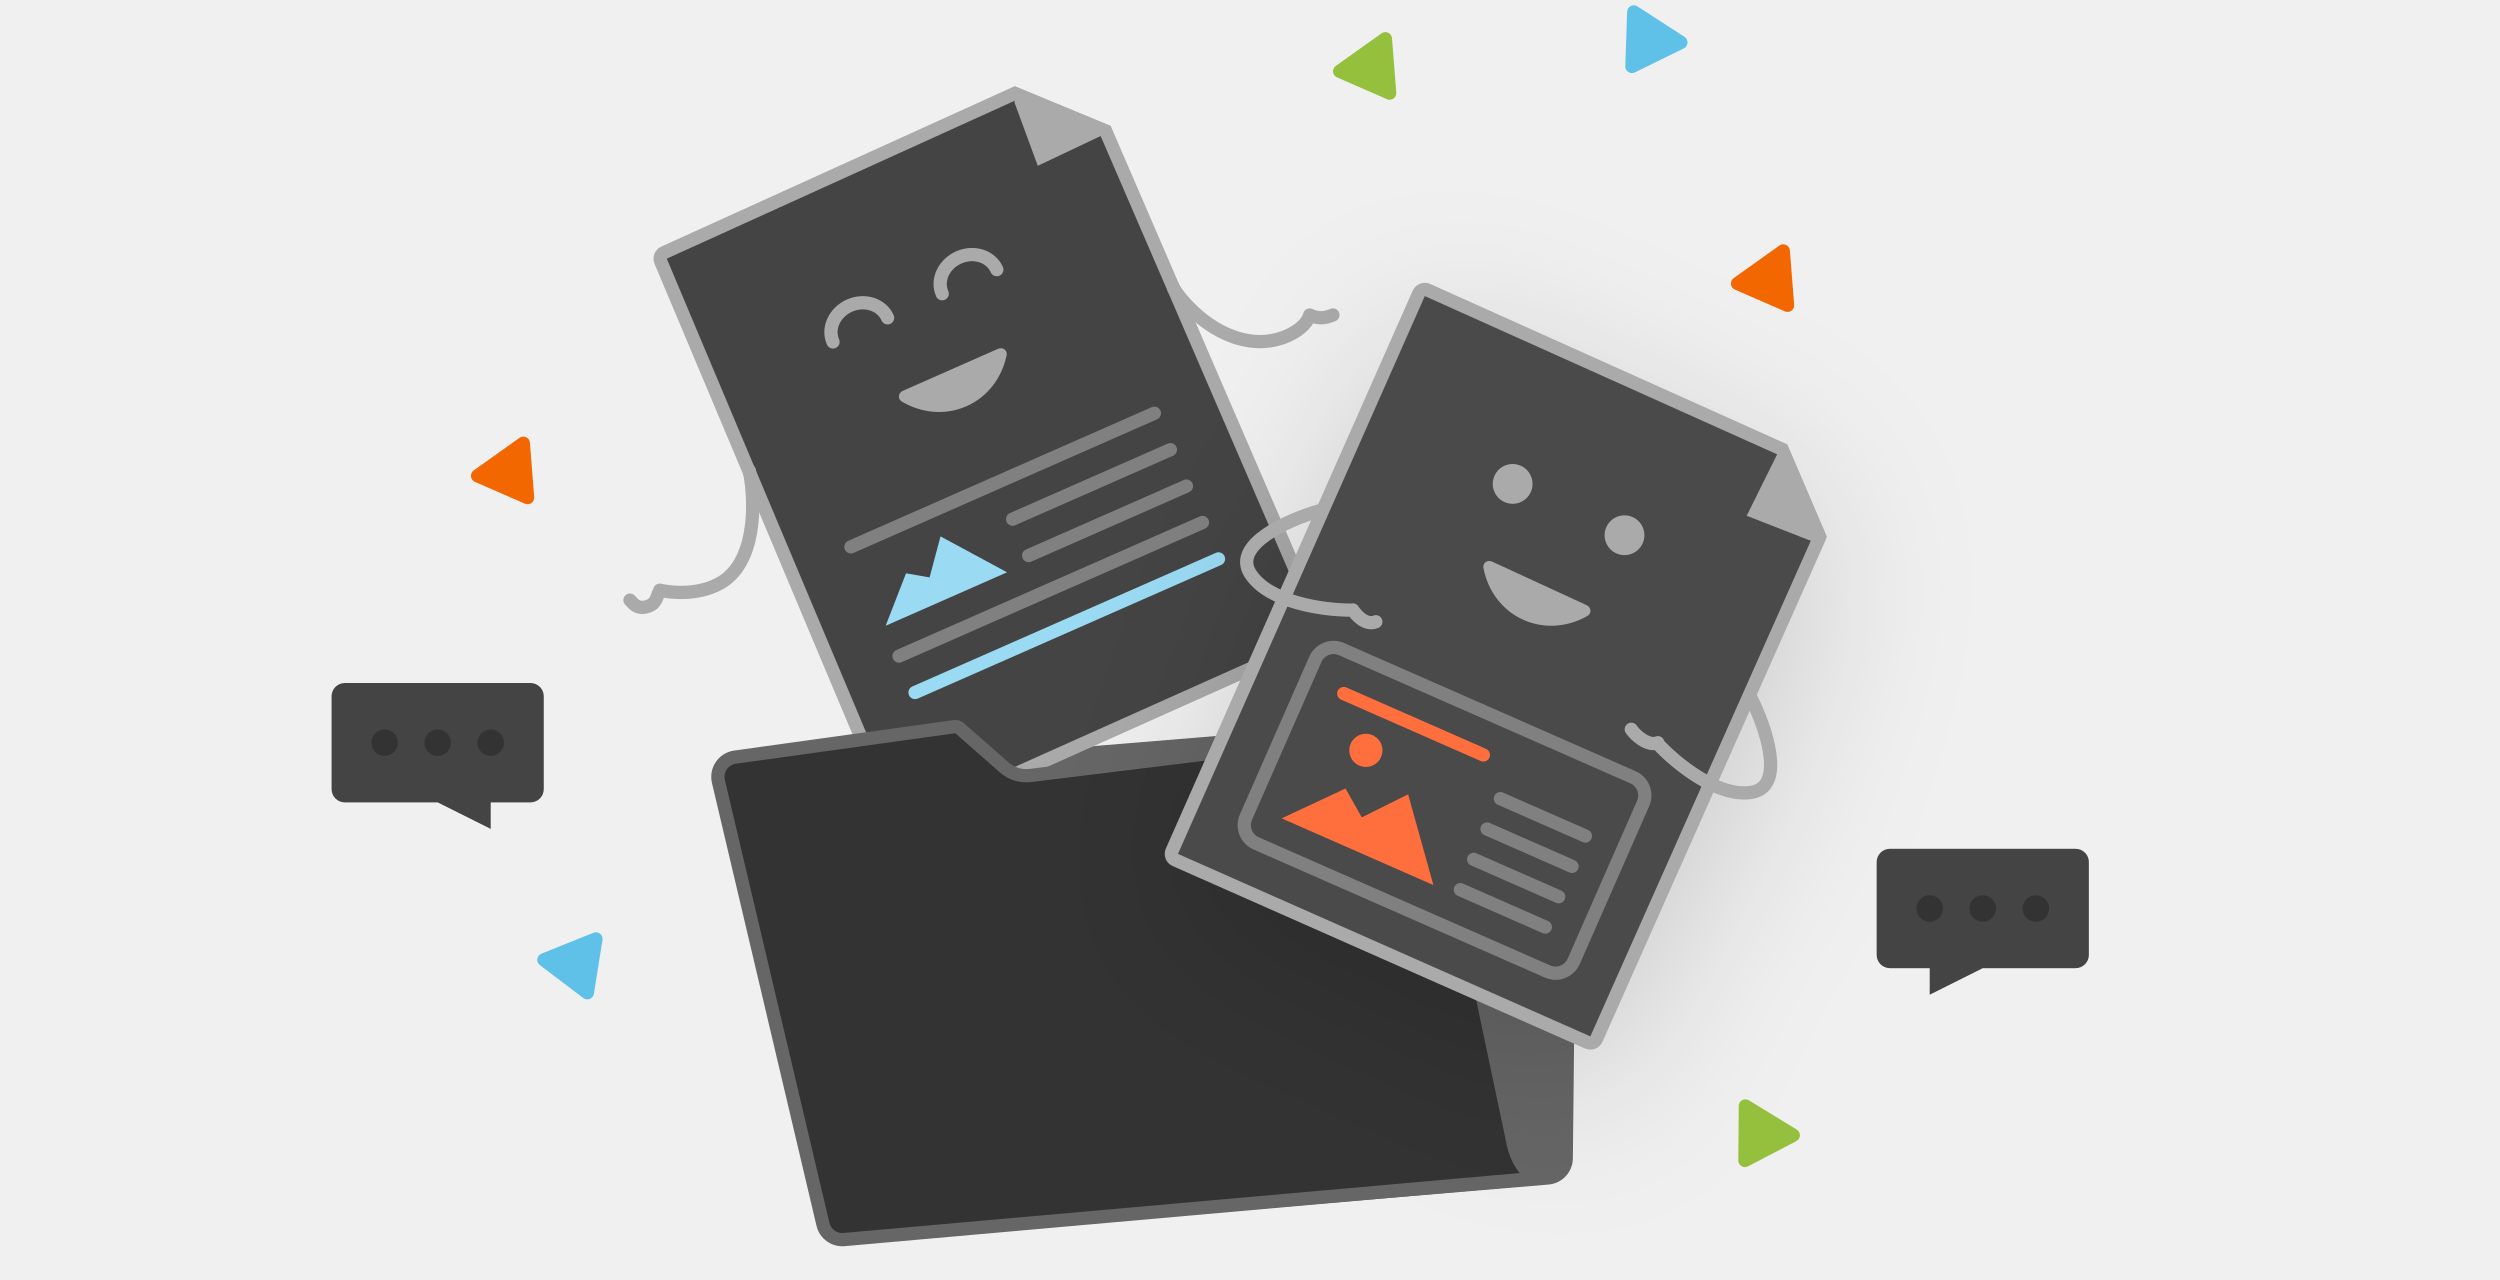
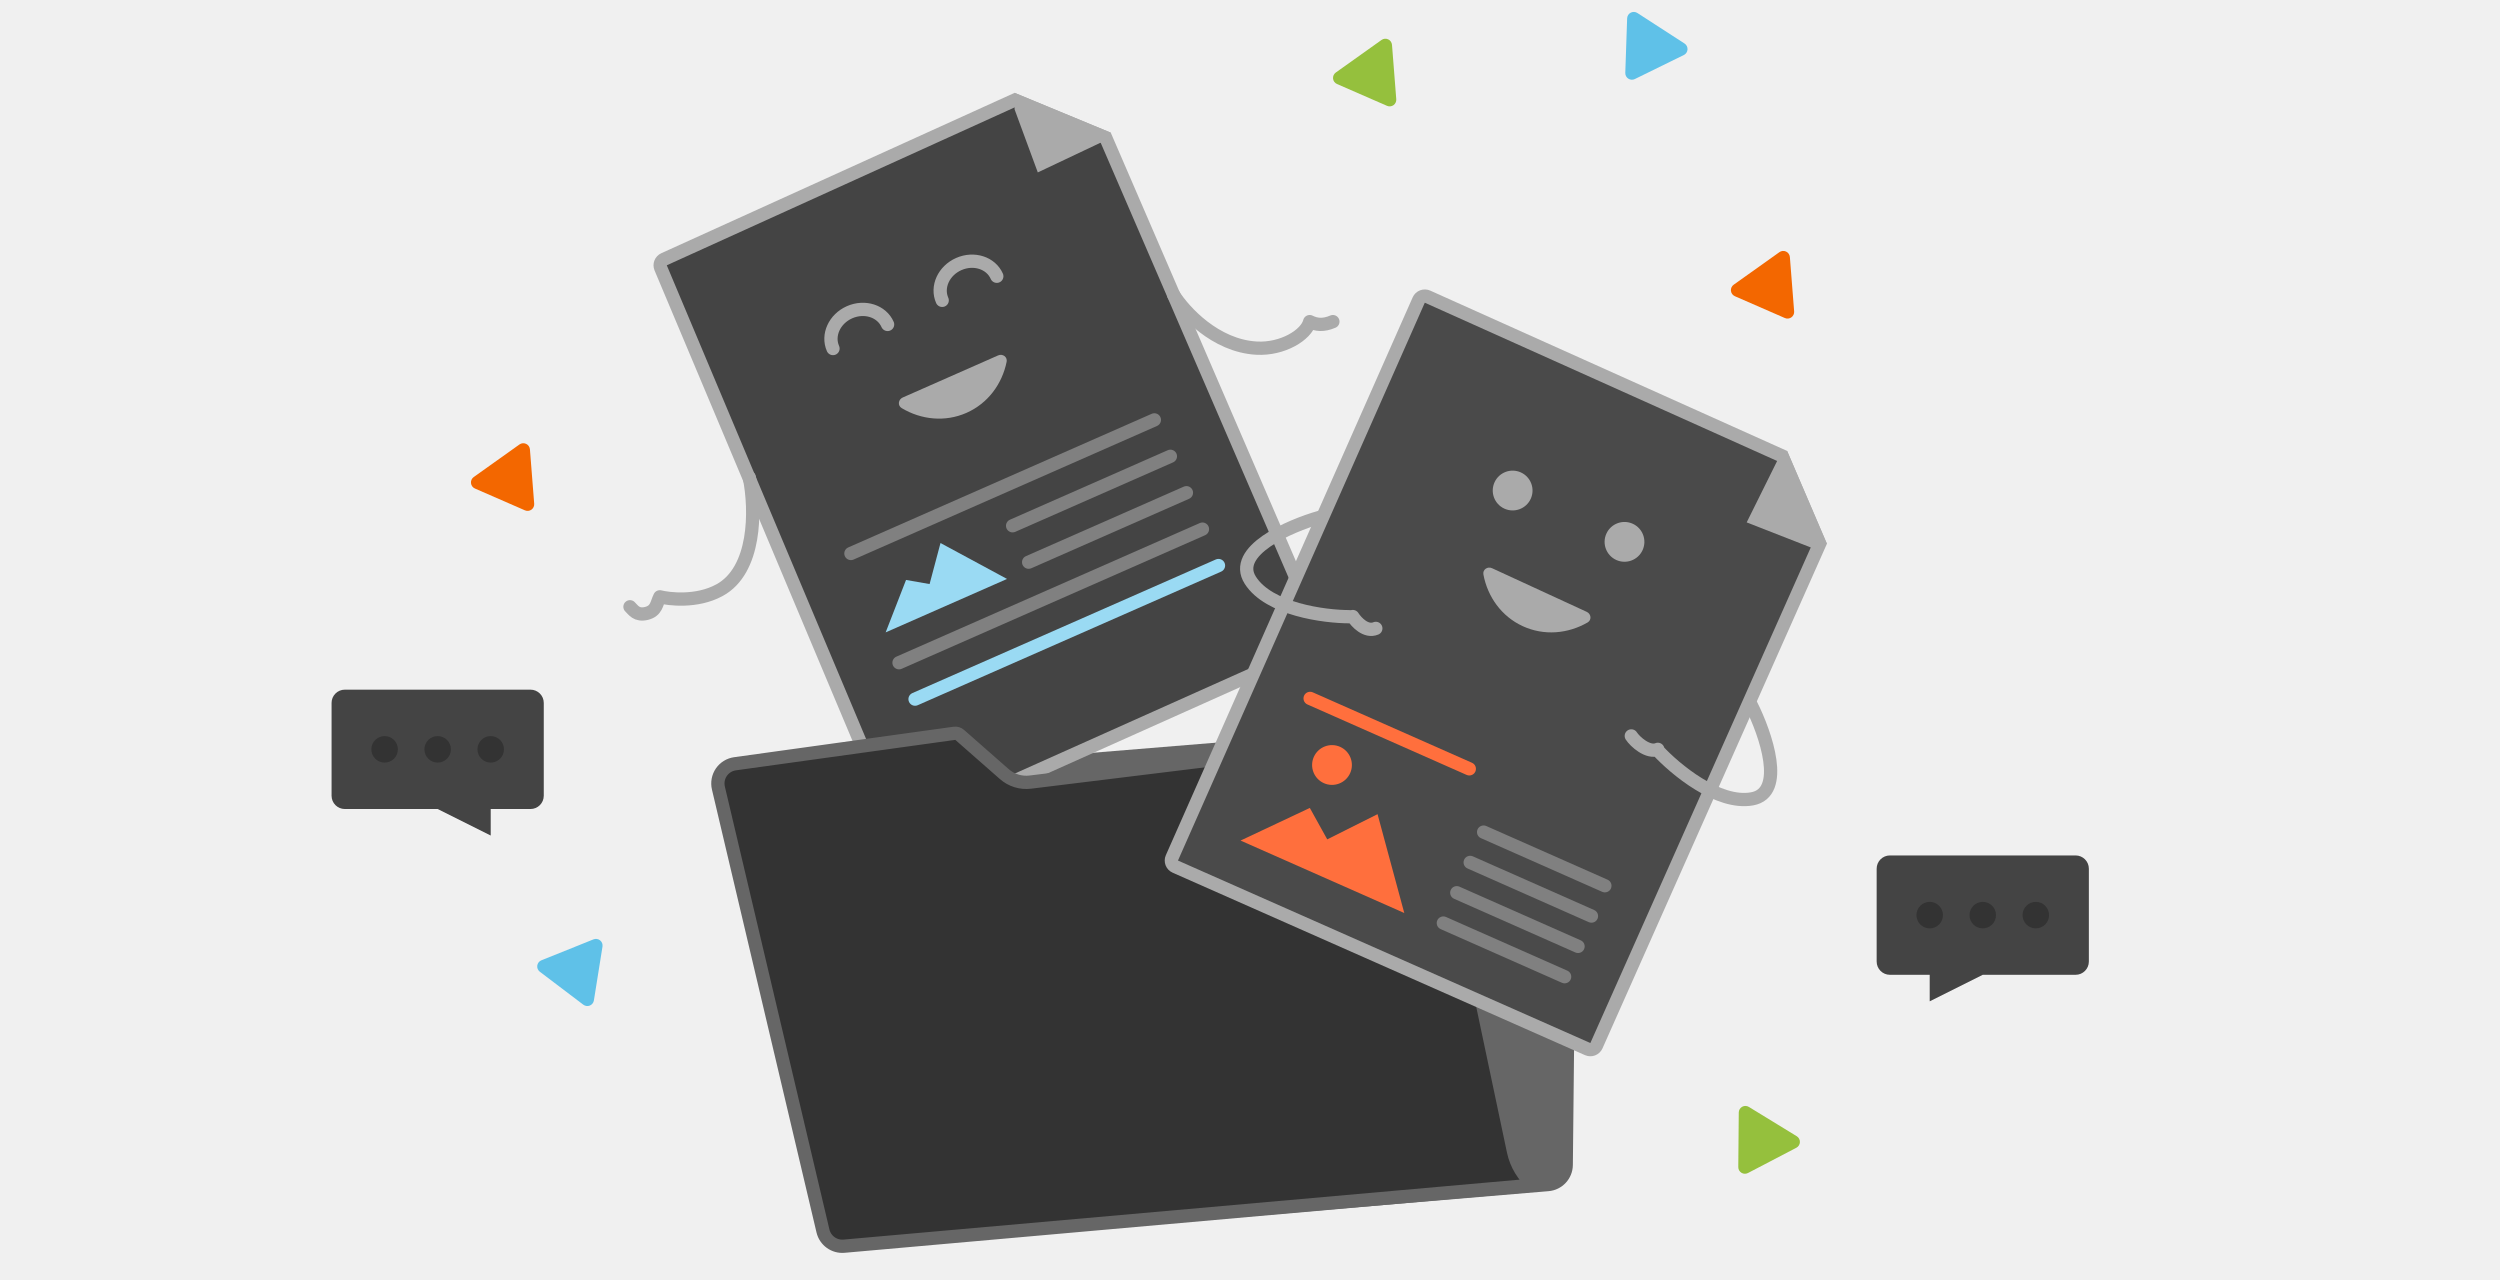
<svg xmlns="http://www.w3.org/2000/svg" width="377" height="193" viewBox="0 0 377 193" fill="none">
-   <g clip-path="url(#a)">
-     <path d="m136.732 114.821 101.164-8.306-.707 68.17a4 4 0 0 1-3.666 3.945l-97.64 8.186.849-71.995Z" fill="#666" />
-     <path d="m166.743 19.769 32.492 75.203a.998.998 0 0 1-.509 1.31l-62.312 27.9a.999.999 0 0 1-1.33-.524L99.627 39.394a1 1 0 0 1 .508-1.299l52.883-24.005 13.725 5.679Z" fill="#444" stroke="#AAA" stroke-width="2" />
-     <path d="M113 71c1 5 1 14-4.5 17-3.459 1.886-7.667 1.333-9 1M95 90.5c.486.455.965 1.383 2.5 1 1.533-.384 1.5-1.5 2-2.5m77.501-45.5c1.522 2.413 6.244 7.663 12.5 8 3.934.212 7.5-2 8-4m3.5 0c-1.455.62-2.498.495-3.5 0" stroke="#AAA" stroke-width="2" stroke-linecap="round" />
-     <rect x="127" y="81.954" width="52" height="2" rx="1" transform="rotate(-23.764 127 81.954)" fill="gray" />
-     <rect x="151.383" y="77.774" width="28" height="2" rx="1" transform="rotate(-23.764 151.383 77.774)" fill="gray" />
-     <rect x="153.801" y="83.266" width="28" height="2" rx="1" transform="rotate(-23.764 153.801 83.266)" fill="gray" />
-     <rect x="134.254" y="98.428" width="52" height="2" rx="1" transform="rotate(-23.764 134.254 98.428)" fill="gray" />
-     <rect x="136.672" y="103.919" width="52" height="2" rx="1" transform="rotate(-23.764 136.672 103.919)" fill="#9ADAF3" />
-     <path d="m136.63 86.455-3.074 7.91 18.305-8.06-10.034-5.416-1.646 6.188-3.551-.622Z" fill="#9ADAF3" />
-     <path d="M133.849 47.926c-.892-2.021-3.458-2.846-5.732-1.843-2.274 1.004-3.394 3.455-2.502 5.476m24.703-10.9c-.892-2.021-3.459-2.846-5.732-1.843-2.274 1.003-3.394 3.455-2.502 5.476" stroke="#AAA" stroke-width="2" stroke-linecap="round" />
-     <path d="M135.975 60.543c2.938 1.757 6.537 2.142 9.77.715 3.232-1.426 5.374-4.344 6.056-7.699.149-.733-.603-1.265-1.288-.963l-14.381 6.346c-.685.303-.8 1.216-.157 1.6ZM153 13l14.5 6-1.5 1.5-9.5 4.5-3.5-9.5V13Z" fill="#AAA" />
-     <path d="M228.228 172.603a9 9 0 0 0 3.096 5.099l-104.038 9.224a2.998 2.998 0 0 1-3.184-2.299l-15.767-66.791a3 3 0 0 1 2.507-3.661l33.08-4.592a.998.998 0 0 1 .797.239l6.735 5.915a5 5 0 0 0 3.909 1.206l56.85-6.982a3 3 0 0 1 3.301 2.359l12.714 60.283Z" fill="#333" stroke="#666" stroke-width="2" />
-     <g filter="url(#b)">
-       <path d="m274.409 80.993-33.669 75.7a1 1 0 0 1-1.318.509l-62.188-27.517a1.001 1.001 0 0 1-.51-1.32l37.222-84.121a1.001 1.001 0 0 1 1.325-.508l53.464 24.016 5.674 13.24Z" fill="#4A4A4A" stroke="#AAA" stroke-width="2" />
-       <path d="m202.9 118.905-9.628 4.506 22.885 10.062-3.811-13.692-6.992 3.48-2.454-4.356Z" fill="#FF6F3D" />
-       <rect x="199.561" y="96.682" width="54" height="32" rx="3" transform="rotate(23.734 199.561 96.682)" stroke="gray" stroke-width="2" />
-       <circle cx="205.974" cy="113.156" r="2.5" transform="rotate(23.734 205.974 113.156)" fill="#FF6F3D" />
-       <rect x="202.125" y="103.271" width="25" height="2" rx="1" transform="rotate(23.734 202.125 103.271)" fill="#FF6F3D" />
-       <rect x="225.746" y="119.119" width="16" height="2" rx="1" transform="rotate(23.734 225.746 119.119)" fill="gray" />
-       <rect x="223.732" y="123.696" width="16" height="2" rx="1" transform="rotate(23.734 223.732 123.696)" fill="gray" />
-       <rect x="221.721" y="128.273" width="16" height="2" rx="1" transform="rotate(23.734 221.721 128.273)" fill="gray" />
-       <rect x="219.709" y="132.85" width="16" height="2" rx="1" transform="rotate(23.734 219.709 132.85)" fill="gray" />
-       <path d="M223.698 85.629c.627 3.365 2.722 6.318 5.93 7.797 3.208 1.478 6.814 1.152 9.78-.557.649-.374.549-1.29-.131-1.603l-14.275-6.58c-.68-.313-1.441.207-1.304.943ZM269.5 67l6 14-2.31.605-9.79-3.828L268 68.5l1.5-1.5Z" fill="#AAA" />
-       <circle cx="228.106" cy="72.973" r="3" transform="rotate(24.478 228.106 72.973)" fill="#AAA" />
-       <circle cx="244.974" cy="80.713" r="3" transform="rotate(24.478 244.974 80.713)" fill="#AAA" />
-       <path d="M199.047 77c-4.667 1.333-13.3 5.1-10.5 9.5 2.8 4.4 11.166 5.5 15 5.5m.453-.023c.544.855 2 2.41 3.473 1.785m56.603 11.546c2.184 4.334 5.27 13.233.137 14.159-5.133.925-11.614-4.479-14.213-7.296m-4-2.194c.544.855 2.527 2.648 4 2.023" stroke="#AAA" stroke-width="2" stroke-linecap="round" />
-     </g>
-     <path d="M270.558 45.965a1 1 0 0 1-1.397.994l-7.542-3.291a1 1 0 0 1-.18-1.731l6.898-4.912a1 1 0 0 1 1.577.736l.644 8.204Zm-190 29a1 1 0 0 1-1.397.994l-7.542-3.291a1 1 0 0 1-.18-1.731l6.898-4.912a1 1 0 0 1 1.576.736l.645 8.204Z" fill="#F36700" />
-     <path d="M263.594 175.89a.999.999 0 0 1-1.462-.895l.072-8.229a1 1 0 0 1 1.522-.844l7.223 4.421a1 1 0 0 1-.06 1.739l-7.295 3.808ZM210.558 13.965a1 1 0 0 1-1.397.994l-7.542-3.291a1 1 0 0 1-.18-1.731l6.898-4.912a1 1 0 0 1 1.577.736l.644 8.204Z" fill="#95C03D" />
-     <path d="M246.534 10.921a1 1 0 0 1-1.44-.931l.278-8.225a1 1 0 0 1 1.543-.806l7.109 4.6a1 1 0 0 1-.102 1.737l-7.388 3.625ZM89.559 149.87a1 1 0 0 1-1.592.639l-6.559-4.969a1 1 0 0 1 .231-1.725l7.858-3.157a1 1 0 0 1 1.36 1.086l-1.298 8.126Z" fill="#5FC1E8" />
-     <path d="M50 105a2 2 0 0 1 2-2h28a2 2 0 0 1 2 2v14a2 2 0 0 1-2 2h-6v4l-8-4H52a2 2 0 0 1-2-2v-14Z" fill="#444" />
-     <circle cx="58" cy="112" r="2" fill="#333" />
-     <circle cx="66" cy="112" r="2" fill="#333" />
-     <circle cx="74" cy="112" r="2" fill="#333" />
-     <path d="M315 130a2 2 0 0 0-2-2h-28a2 2 0 0 0-2 2v14a2 2 0 0 0 2 2h6v4l8-4h14a2 2 0 0 0 2-2v-14Z" fill="#444" />
-     <circle cx="2" cy="2" r="2" transform="matrix(-1 0 0 1 309 135)" fill="#333" />
-     <circle cx="2" cy="2" r="2" transform="matrix(-1 0 0 1 301 135)" fill="#333" />
-     <circle cx="2" cy="2" r="2" transform="matrix(-1 0 0 1 293 135)" fill="#333" />
-   </g>
-   <defs>
-     <clipPath id="a">
-       <path fill="#fff" d="M0 0h377v193H0z" />
-     </clipPath>
-     <filter id="b" x="150.639" y="24.648" width="149.861" height="165.64" filterUnits="userSpaceOnUse" color-interpolation-filters="sRGB">
-       <feFlood flood-opacity="0" result="BackgroundImageFix" />
-       <feColorMatrix in="SourceAlpha" values="0 0 0 0 0 0 0 0 0 0 0 0 0 0 0 0 0 0 127 0" result="hardAlpha" />
-       <feOffset dy="7" />
-       <feGaussianBlur stdDeviation="12.5" />
-       <feColorMatrix values="0 0 0 0 0 0 0 0 0 0 0 0 0 0 0 0 0 0 0.15 0" />
-       <feBlend in2="BackgroundImageFix" result="effect1_dropShadow_1769_8127" />
-       <feBlend in="SourceGraphic" in2="effect1_dropShadow_1769_8127" result="shape" />
-     </filter>
-   </defs>
+   <path d="m136.731 115.821 101.164-8.306-.707 68.17a4 4 0 0 1-3.666 3.944l-97.64 8.187.849-71.995Z" fill="#666" />
+   <path d="M99.628 40.394a1 1 0 0 1 .508-1.298l52.883-24.006 13.725 5.679 32.492 75.203a1 1 0 0 1-.509 1.31l-62.312 27.901a1 1 0 0 1-1.33-.525L99.628 40.394Z" fill="#444" stroke="#AAA" stroke-width="2" />
+   <path d="M113 72c1 5 1 14-4.5 17-3.459 1.886-7.667 1.333-9 1M95 91.5c.487.455.966 1.383 2.5 1s1.5-1.5 2-2.5M177 44.5c1.522 2.413 6.244 7.663 12.5 8 3.934.212 7.5-2 8-4m3.5 0c-1.455.62-2.498.495-3.5 0" stroke="#AAA" stroke-width="2" stroke-linecap="round" />
+   <rect x="127" y="82.954" width="52" height="2" rx="1" transform="rotate(-23.764 127 82.954)" fill="gray" />
+   <rect x="151.383" y="78.774" width="28" height="2" rx="1" transform="rotate(-23.764 151.383 78.774)" fill="gray" />
+   <rect x="153.801" y="84.266" width="28" height="2" rx="1" transform="rotate(-23.764 153.801 84.266)" fill="gray" />
+   <rect x="134.253" y="99.428" width="52" height="2" rx="1" transform="rotate(-23.764 134.253 99.428)" fill="gray" />
+   <rect x="136.671" y="104.919" width="52" height="2" rx="1" transform="rotate(-23.764 136.671 104.919)" fill="#9ADAF3" />
+   <path d="m136.63 87.455-3.074 7.91 18.305-8.06-10.034-5.416-1.646 6.188-3.551-.622Z" fill="#9ADAF3" />
+   <path d="M133.849 48.926c-.892-2.02-3.458-2.846-5.732-1.842-2.274 1.003-3.394 3.455-2.502 5.476m24.702-10.9c-.892-2.022-3.459-2.847-5.732-1.843-2.274 1.003-3.394 3.455-2.502 5.476" stroke="#AAA" stroke-width="2" stroke-linecap="round" />
+   <path d="M135.974 61.543c2.938 1.758 6.537 2.142 9.77.716 3.232-1.426 5.374-4.345 6.056-7.7.149-.733-.603-1.265-1.288-.962l-14.381 6.346c-.685.302-.799 1.216-.157 1.6ZM153 14l14.5 6-1.5 1.5-9.5 4.5-3.5-9.5V14Z" fill="#AAA" />
+   <path d="M108.335 118.836a3 3 0 0 1 2.507-3.661l33.08-4.592a.998.998 0 0 1 .797.239l6.735 5.915a5 5 0 0 0 3.909 1.206l56.85-6.982a3 3 0 0 1 3.301 2.359l12.714 60.283a9.004 9.004 0 0 0 3.096 5.099l-104.038 9.224a2.998 2.998 0 0 1-3.184-2.299l-15.767-66.791Z" fill="#333" stroke="#666" stroke-width="2" />
+   <path d="M213.946 45.244a1.001 1.001 0 0 1 1.325-.508l53.464 24.016 5.674 13.24-33.669 75.701a1 1 0 0 1-1.318.509l-62.188-27.517a1.001 1.001 0 0 1-.51-1.32l37.222-84.121Z" fill="#4A4A4A" stroke="#AAA" stroke-width="2" />
+   <path d="m197.521 121.835-10.445 4.922 24.69 10.925-4.032-14.906-7.587 3.8-2.626-4.741Z" fill="#FF6F3D" />
+   <circle cx="200.865" cy="115.362" r="3" transform="rotate(23.87 200.865 115.362)" fill="#FF6F3D" />
+   <rect x="197.056" y="104" width="28.252" height="2" rx="1" transform="rotate(23.87 197.056 104)" fill="#FF6F3D" />
+   <rect x="223.218" y="124.16" width="22" height="2" rx="1" transform="rotate(23.87 223.218 124.16)" fill="gray" />
+   <rect x="221.194" y="128.732" width="22" height="2" rx="1" transform="rotate(23.87 221.194 128.732)" fill="gray" />
+   <rect x="219.171" y="133.304" width="22" height="2" rx="1" transform="rotate(23.87 219.171 133.304)" fill="gray" />
+   <rect x="217.147" y="137.877" width="22" height="2" rx="1" transform="rotate(23.87 217.147 137.877)" fill="gray" />
+   <path d="M223.698 86.629c.627 3.365 2.722 6.318 5.93 7.797 3.208 1.478 6.814 1.152 9.78-.557.649-.374.549-1.29-.131-1.603l-14.275-6.58c-.68-.313-1.441.207-1.304.943ZM269.5 68l6 14-2.31.605-9.79-3.828L268 69.5l1.5-1.5Z" fill="#AAA" />
+   <circle cx="228.106" cy="73.973" r="3" transform="rotate(24.478 228.106 73.973)" fill="#AAA" />
+   <circle cx="244.974" cy="81.713" r="3" transform="rotate(24.478 244.974 81.713)" fill="#AAA" />
+   <path d="M199.047 78c-4.667 1.333-13.3 5.1-10.5 9.5 2.8 4.4 11.166 5.5 15 5.5m.453-.024c.544.856 2 2.41 3.473 1.786m56.603 11.546c2.184 4.334 5.27 13.233.137 14.159-5.133.925-11.614-4.479-14.213-7.296m-4-2.195c.544.856 2.527 2.649 4 2.024" stroke="#AAA" stroke-width="2" stroke-linecap="round" />
+   <path d="M270.557 46.965a1 1 0 0 1-1.397.994l-7.542-3.291a1 1 0 0 1-.18-1.731l6.898-4.912a1 1 0 0 1 1.577.736l.644 8.203Zm-190 29a1 1 0 0 1-1.397.994l-7.542-3.291a1 1 0 0 1-.18-1.731l6.897-4.912a1 1 0 0 1 1.578.736l.644 8.204Z" fill="#F36700" />
+   <path d="M263.595 176.89a.999.999 0 0 1-1.462-.895l.072-8.229a1 1 0 0 1 1.522-.844l7.223 4.421a1 1 0 0 1-.06 1.739l-7.295 3.808ZM210.557 14.964a1 1 0 0 1-1.397.995l-7.542-3.291a1 1 0 0 1-.18-1.731l6.898-4.912a1 1 0 0 1 1.577.736l.644 8.204Z" fill="#95C03D" />
+   <path d="M246.534 11.921a1 1 0 0 1-1.44-.931l.278-8.225a1 1 0 0 1 1.543-.806l7.109 4.6a1 1 0 0 1-.102 1.737l-7.388 3.625ZM89.558 150.87a1 1 0 0 1-1.592.639l-6.559-4.969a1 1 0 0 1 .231-1.725l7.858-3.157a1 1 0 0 1 1.36 1.086l-1.298 8.126Z" fill="#5FC1E8" />
+   <path d="M50 106a2 2 0 0 1 2-2h28a2 2 0 0 1 2 2v14a2 2 0 0 1-2 2h-6v4l-8-4H52a2 2 0 0 1-2-2v-14Z" fill="#444" />
+   <circle cx="58" cy="113" r="2" fill="#333" />
+   <circle cx="66" cy="113" r="2" fill="#333" />
+   <circle cx="74" cy="113" r="2" fill="#333" />
+   <path d="M315 131a2 2 0 0 0-2-2h-28a2 2 0 0 0-2 2v14a2 2 0 0 0 2 2h6v4l8-4h14a2 2 0 0 0 2-2v-14Z" fill="#444" />
+   <circle cx="2" cy="2" r="2" transform="matrix(-1 0 0 1 309 136)" fill="#333" />
+   <circle cx="2" cy="2" r="2" transform="matrix(-1 0 0 1 301 136)" fill="#333" />
+   <circle cx="2" cy="2" r="2" transform="matrix(-1 0 0 1 293 136)" fill="#333" />
</svg>
